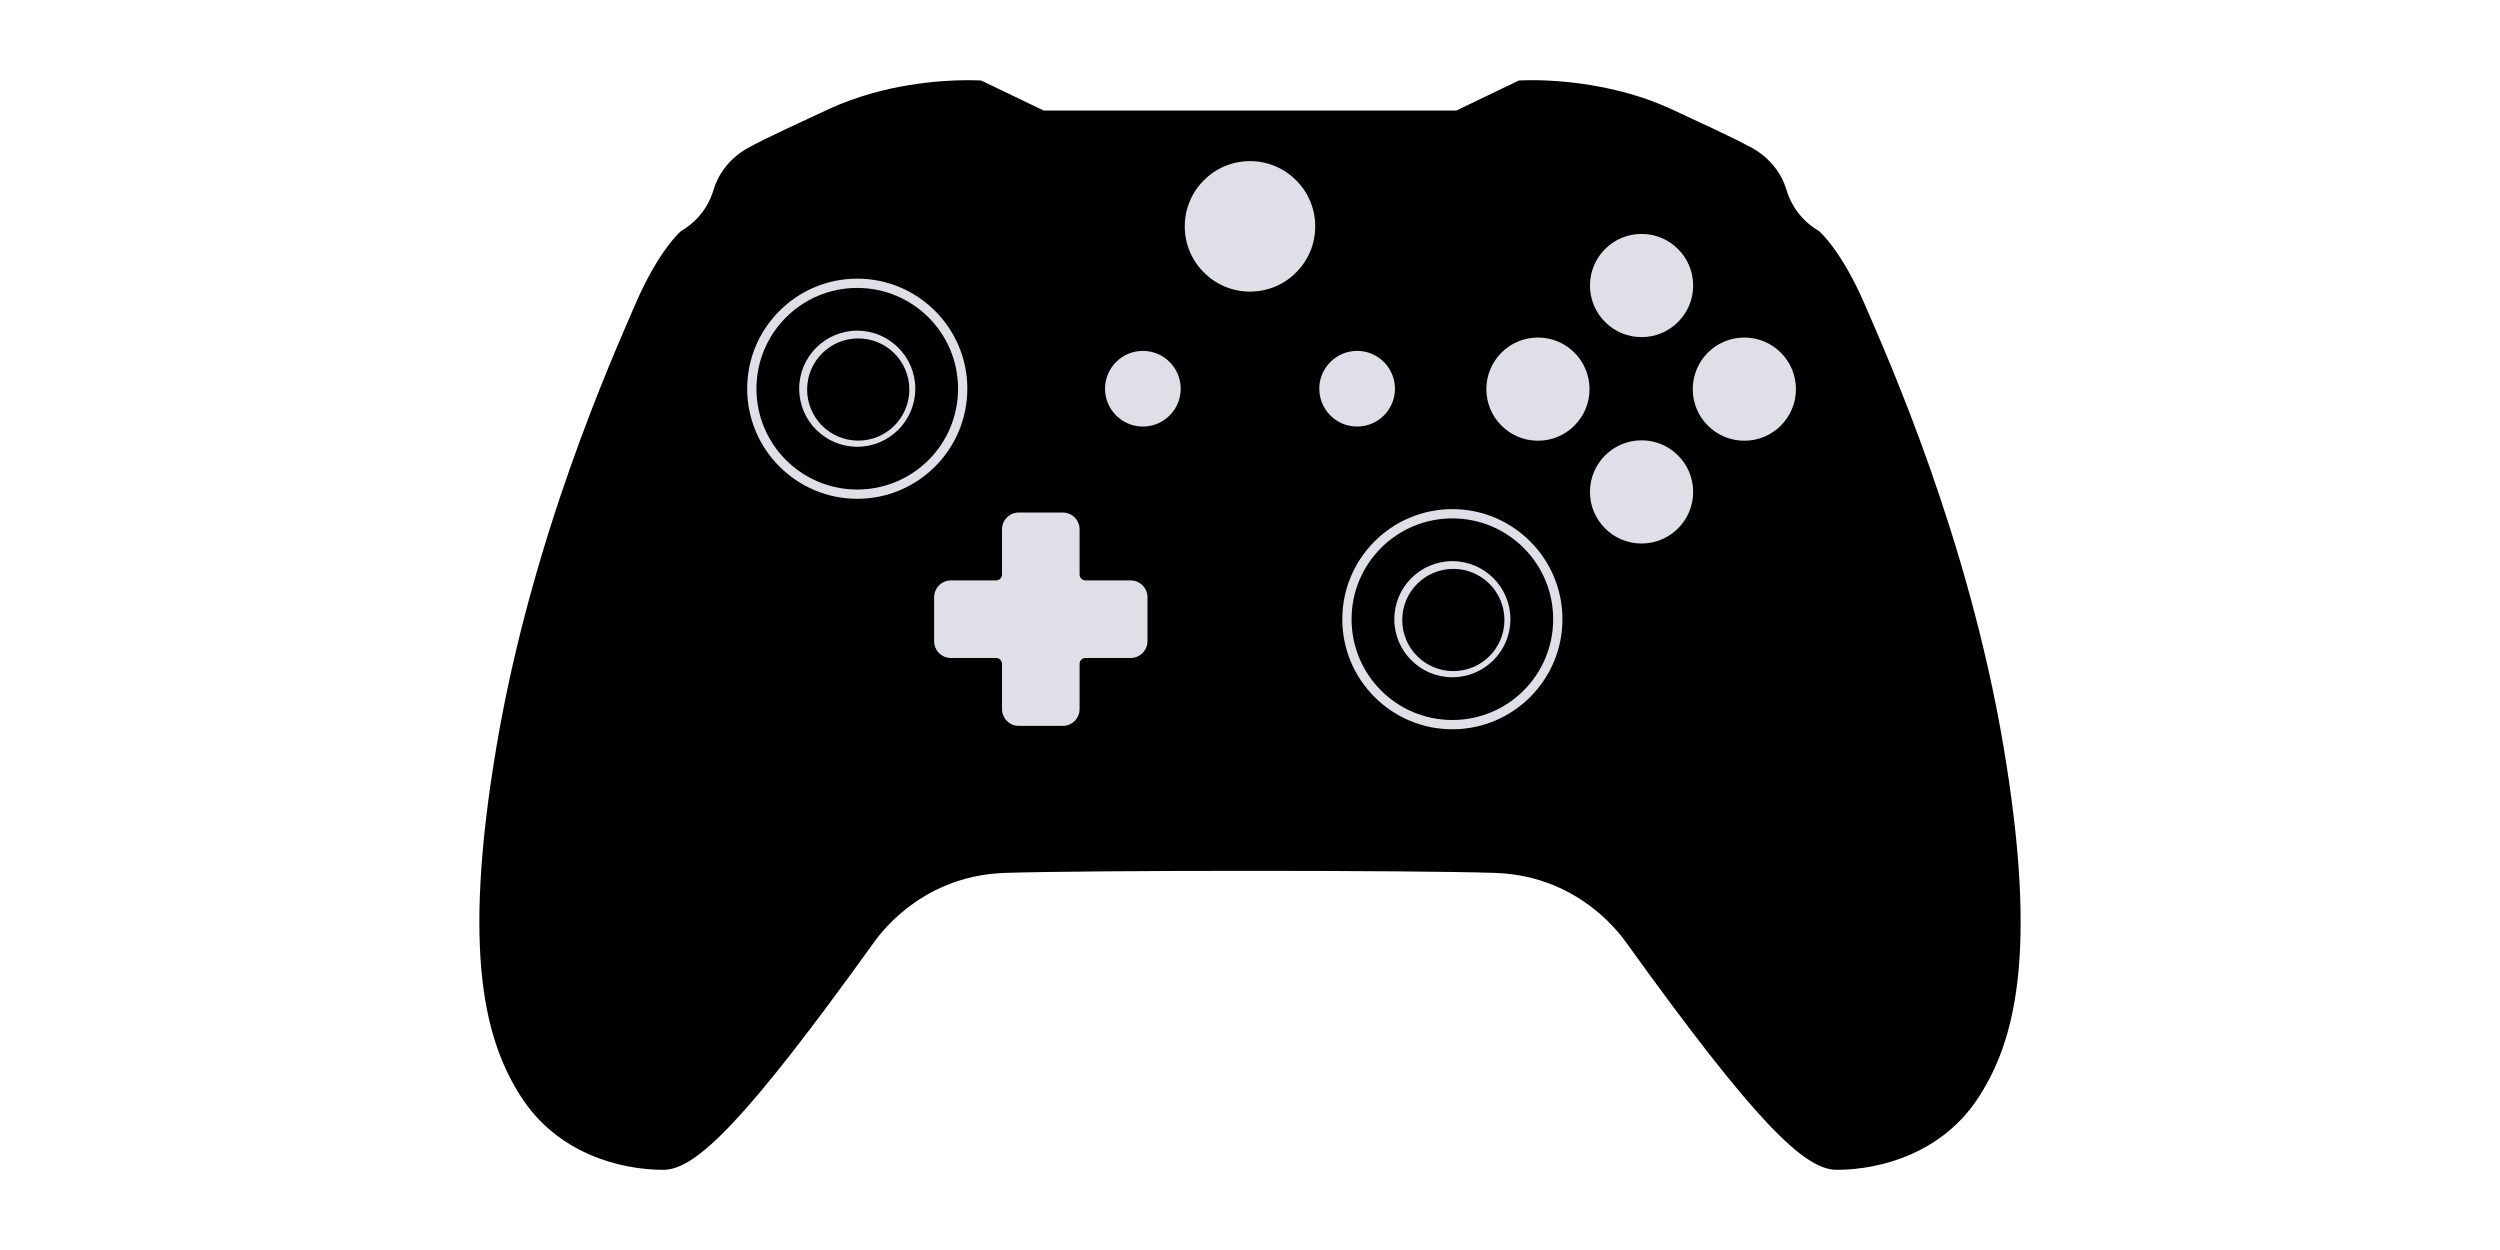
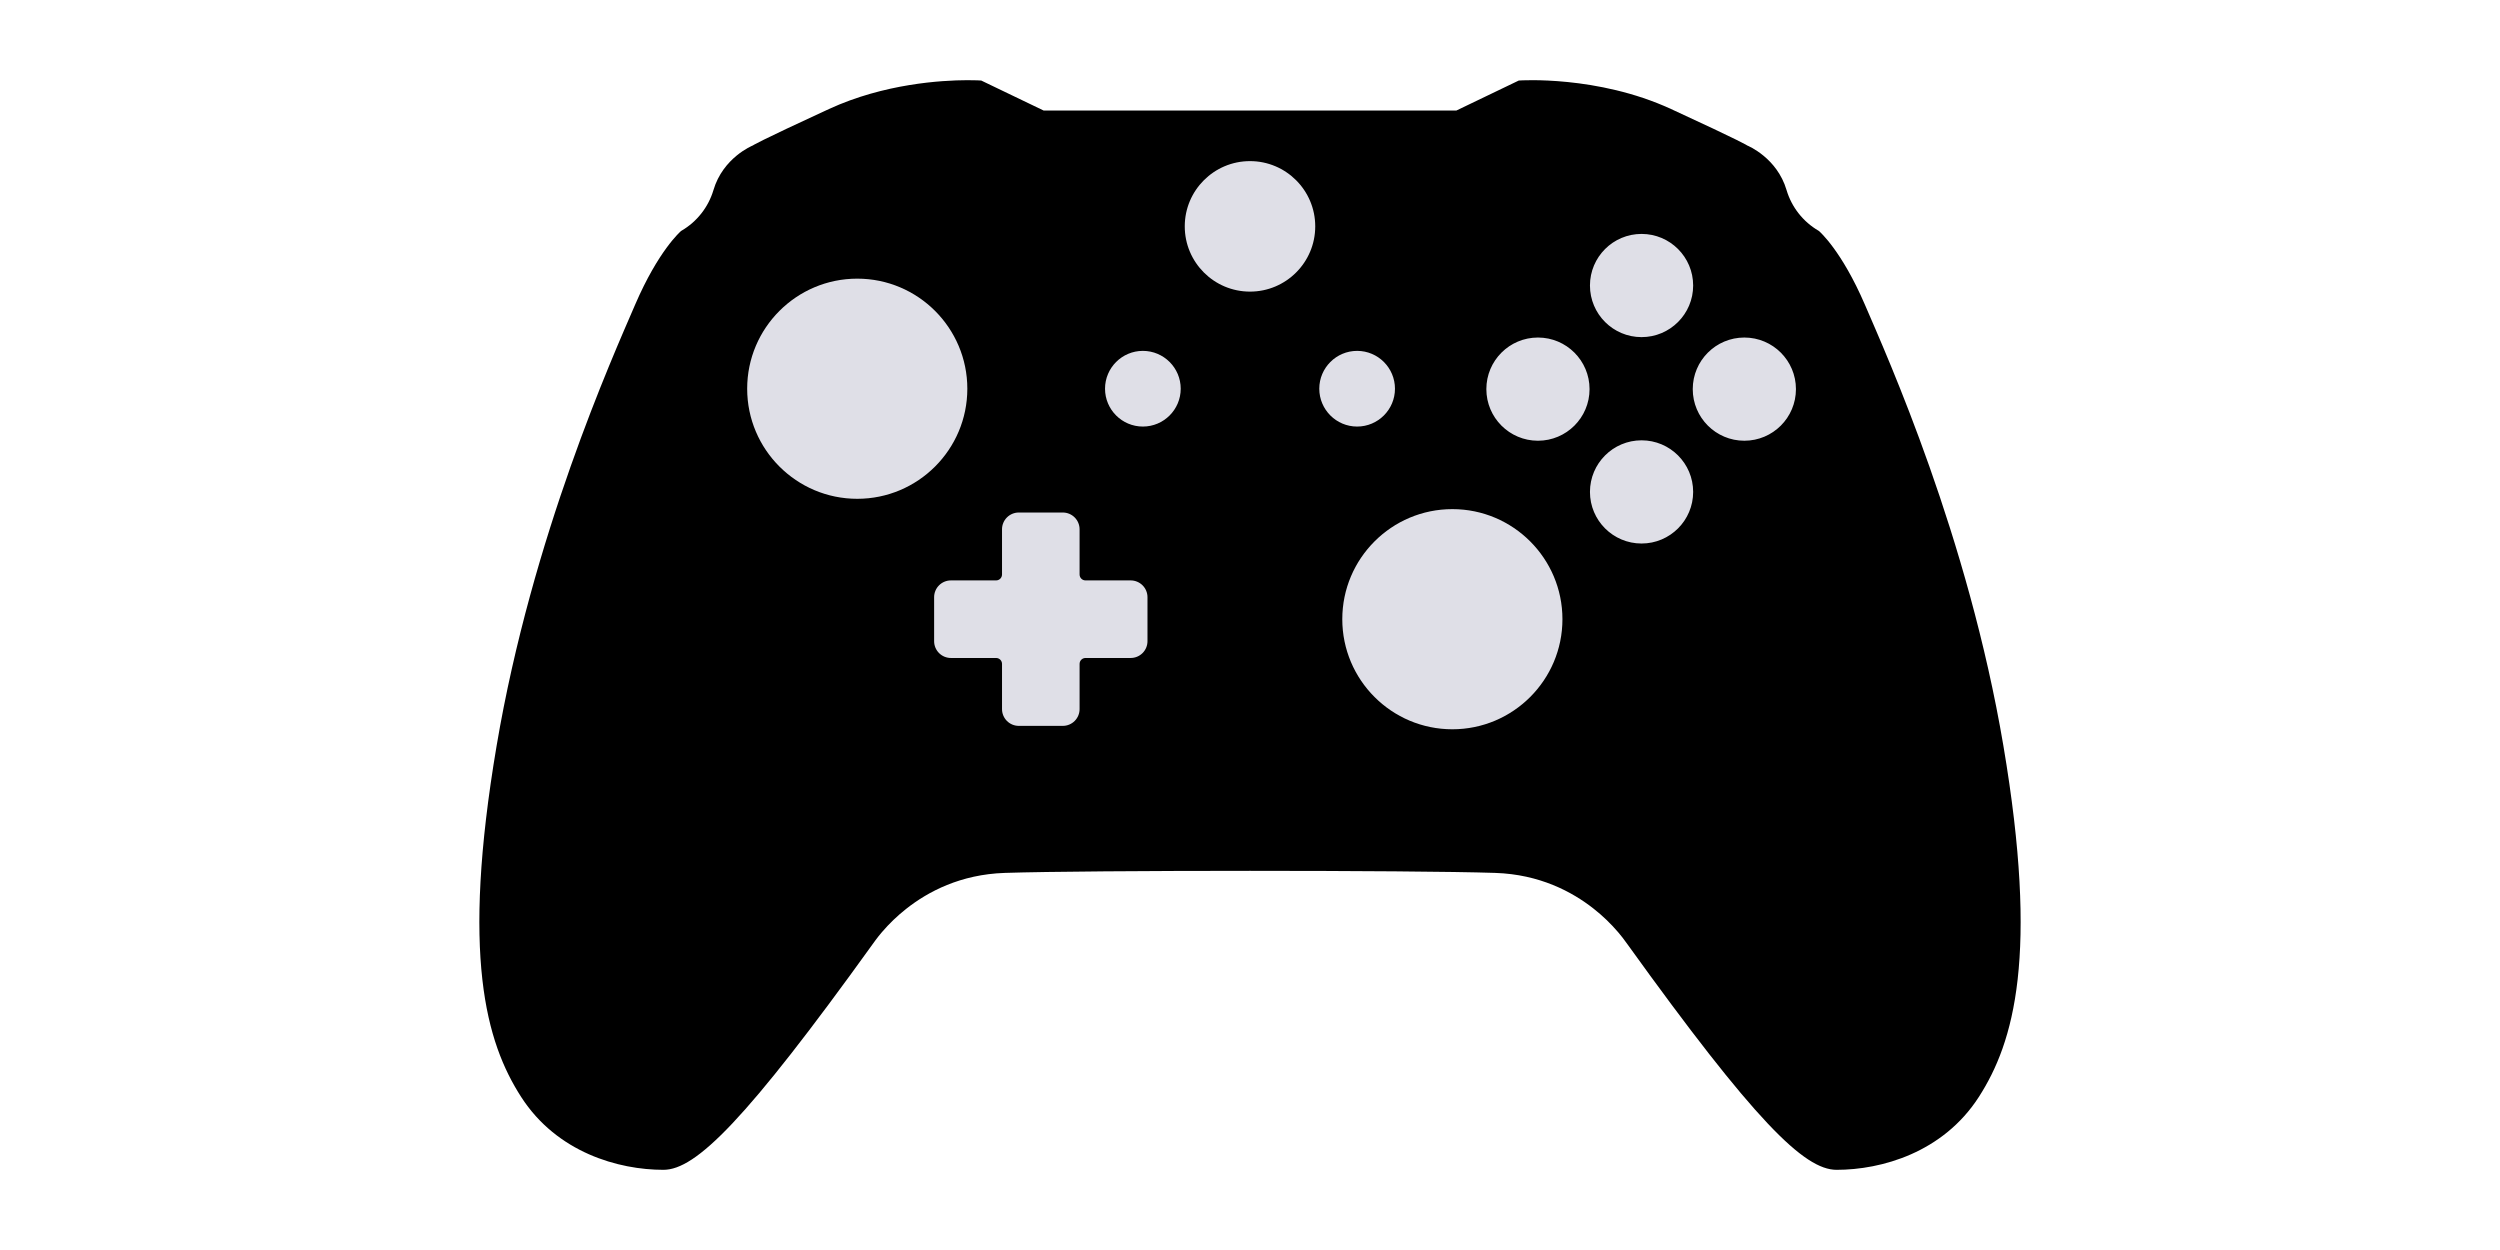
- <svg xmlns="http://www.w3.org/2000/svg" xml:space="preserve" width="1000" height="500">
-   <path d="M386.83 32.073c-10.13.031-33.148 1.363-55.205 11.518-14.45 6.652-22.09 10.308-26.137 12.31-2.023 1.002-3.146 1.59-3.787 1.94-.384.21-.429.252-.588.355-.243.099-11.917 4.892-15.736 17.852a28.12 28.12 0 0 1-12.766 16.234l-.148.088-.131.111s-2.359 2.054-5.74 6.68c-3.382 4.627-7.893 11.918-12.524 22.666-9.13 21.19-41.25 92.675-55.43 176.531-14.169 83.793-4.31 118.485 9.848 140.454 14.327 22.229 38.936 29.117 56.897 29.117 12.965-.001 32.898-19.655 83.806-90.451.18-.189.128-.168.178-.237l.203-.283c.16-.225.378-.532.662-.916a59 59 0 0 1 2.49-3.127 69 69 0 0 1 9.782-9.398c8.684-6.849 21.684-13.77 39.422-14.354 33.578-1.107 162.577-1.104 196.156 0 17.738.584 30.738 7.505 39.422 14.354a69 69 0 0 1 9.78 9.4 59 59 0 0 1 3.356 4.324c.05.068.002.05.172.229 51.093 71.052 70.9 90.457 83.807 90.459 17.963 0 42.57-6.89 56.894-29.117 14.158-21.968 24.016-56.66 9.852-140.448-14.174-83.85-46.298-155.347-55.428-176.539-4.63-10.75-9.141-18.04-12.523-22.666s-5.74-6.678-5.74-6.678l-.131-.11-.149-.089a28.12 28.12 0 0 1-12.767-16.234l-.002-.008c-3.821-12.954-15.492-17.745-15.735-17.844-.16-.104-.203-.146-.586-.355-.64-.35-1.763-.938-3.787-1.94-4.046-2.003-11.687-5.658-26.136-12.31-29.409-13.538-60.528-11.395-60.528-11.395l-.361.026-24.934 11.988H417.447l-24.934-11.988-.36-.026s-1.946-.133-5.323-.123" style="fill:#000;fill-rule:evenodd;stroke-width:3.083;stroke-linecap:round;stroke-miterlimit:7;paint-order:stroke markers fill" />
-   <path d="M500 64.448c-14.4 0-26.097 11.697-26.097 26.098S485.6 116.645 500 116.645s26.096-11.698 26.096-26.099S514.402 64.448 500 64.448" style="baseline-shift:baseline;display:inline;overflow:visible;vector-effect:none;fill:#dfdfe7;stroke-width:1.084;stop-color:#000;fill-opacity:1" />
-   <path d="M407.538 205.006a6.713 6.713 0 0 0-6.73 6.73v18.058a2.37 2.37 0 0 1-2.372 2.372H380.38a6.713 6.713 0 0 0-6.73 6.729v17.567a6.713 6.713 0 0 0 6.73 6.73h18.056a2.37 2.37 0 0 1 2.372 2.37v18.058a6.713 6.713 0 0 0 6.73 6.73h17.568a6.713 6.713 0 0 0 6.728-6.73v-18.057a2.37 2.37 0 0 1 2.372-2.372h18.06a6.713 6.713 0 0 0 6.727-6.729v-17.567a6.713 6.713 0 0 0-6.728-6.729h-18.06a2.37 2.37 0 0 1-2.372-2.372v-18.058a6.713 6.713 0 0 0-6.727-6.729z" style="fill:#dfdfe7;fill-rule:evenodd;stroke:none;stroke-width:2.854;stroke-miterlimit:7;paint-order:stroke markers fill;fill-opacity:1" />
-   <circle cx="656.623" cy="114.209" r="19.229" style="fill:#dfdfe7;stroke:#dfdfe7;stroke-width:2.822;fill-opacity:1;stroke-opacity:1" />
-   <circle cx="656.623" cy="196.768" r="19.229" style="fill:#dfdfe7;stroke:#dfdfe7;stroke-width:2.822;fill-opacity:1;stroke-opacity:1" />
-   <circle cx="-155.652" cy="615.18" r="19.229" style="fill:#dfdfe7;stroke:#dfdfe7;stroke-width:2.822;fill-opacity:1;stroke-opacity:1" transform="rotate(-90)" />
-   <circle cx="-155.652" cy="697.738" r="19.229" style="fill:#dfdfe7;stroke:#dfdfe7;stroke-width:2.822;fill-opacity:1;stroke-opacity:1" transform="rotate(-90)" />
-   <g style="fill:#dfdfe7;fill-opacity:1">
-     <path d="M542.851 140.352c-8.348 0-15.137 6.788-15.137 15.136 0 8.349 6.789 15.135 15.137 15.135s15.137-6.786 15.137-15.135-6.789-15.136-15.137-15.136m-85.702 0c8.348 0 15.137 6.788 15.137 15.136 0 8.349-6.79 15.135-15.137 15.135s-15.137-6.786-15.137-15.135 6.789-15.136 15.137-15.136" style="baseline-shift:baseline;display:inline;overflow:visible;vector-effect:none;fill:#dfdfe7;stop-color:#000;fill-opacity:1" />
+ <svg xmlns="http://www.w3.org/2000/svg" xml:space="preserve" width="1000" height="500" version="1.1" id="svg10">
+   <defs id="defs10" />
+   <path d="M386.83 32.073c-10.13.031-33.148 1.363-55.205 11.518-14.45 6.652-22.09 10.308-26.137 12.31-2.023 1.002-3.146 1.59-3.787 1.94-.384.21-.429.252-.588.355-.243.099-11.917 4.892-15.736 17.852a28.12 28.12 0 0 1-12.766 16.234l-.148.088-.131.111s-2.359 2.054-5.74 6.68c-3.382 4.627-7.893 11.918-12.524 22.666-9.13 21.19-41.25 92.675-55.43 176.531-14.169 83.793-4.31 118.485 9.848 140.454 14.327 22.229 38.936 29.117 56.897 29.117 12.965-.001 32.898-19.655 83.806-90.451.18-.189.128-.168.178-.237l.203-.283c.16-.225.378-.532.662-.916a59 59 0 0 1 2.49-3.127 69 69 0 0 1 9.782-9.398c8.684-6.849 21.684-13.77 39.422-14.354 33.578-1.107 162.577-1.104 196.156 0 17.738.584 30.738 7.505 39.422 14.354a69 69 0 0 1 9.78 9.4 59 59 0 0 1 3.356 4.324c.05.068.002.05.172.229 51.093 71.052 70.9 90.457 83.807 90.459 17.963 0 42.57-6.89 56.894-29.117 14.158-21.968 24.016-56.66 9.852-140.448-14.174-83.85-46.298-155.347-55.428-176.539-4.63-10.75-9.141-18.04-12.523-22.666s-5.74-6.678-5.74-6.678l-.131-.11-.149-.089a28.12 28.12 0 0 1-12.767-16.234l-.002-.008c-3.821-12.954-15.492-17.745-15.735-17.844-.16-.104-.203-.146-.586-.355-.64-.35-1.763-.938-3.787-1.94-4.046-2.003-11.687-5.658-26.136-12.31-29.409-13.538-60.528-11.395-60.528-11.395l-.361.026-24.934 11.988H417.447l-24.934-11.988-.36-.026s-1.946-.133-5.323-.123" style="fill:#000;fill-rule:evenodd;stroke-width:3.083;stroke-linecap:round;stroke-miterlimit:7;paint-order:stroke markers fill" id="path1" />
+   <path d="M500 64.448c-14.4 0-26.097 11.697-26.097 26.098S485.6 116.645 500 116.645s26.096-11.698 26.096-26.099S514.402 64.448 500 64.448" style="baseline-shift:baseline;display:inline;overflow:visible;vector-effect:none;fill:#dfdfe7;stroke-width:1.084;stop-color:#000;fill-opacity:1" id="path2" />
+   <path d="M407.538 205.006a6.713 6.713 0 0 0-6.73 6.73v18.058a2.37 2.37 0 0 1-2.372 2.372H380.38a6.713 6.713 0 0 0-6.73 6.729v17.567a6.713 6.713 0 0 0 6.73 6.73h18.056a2.37 2.37 0 0 1 2.372 2.37v18.058a6.713 6.713 0 0 0 6.73 6.73h17.568a6.713 6.713 0 0 0 6.728-6.73v-18.057a2.37 2.37 0 0 1 2.372-2.372h18.06a6.713 6.713 0 0 0 6.727-6.729v-17.567a6.713 6.713 0 0 0-6.728-6.729h-18.06a2.37 2.37 0 0 1-2.372-2.372v-18.058a6.713 6.713 0 0 0-6.727-6.729z" style="fill:#dfdfe7;fill-rule:evenodd;stroke:none;stroke-width:2.854;stroke-miterlimit:7;paint-order:stroke markers fill;fill-opacity:1" id="path3" />
+   <circle cx="656.623" cy="114.209" r="19.229" style="fill:#dfdfe7;stroke:#dfdfe7;stroke-width:2.822;fill-opacity:1;stroke-opacity:1" id="circle3" />
+   <circle cx="656.623" cy="196.768" r="19.229" style="fill:#dfdfe7;stroke:#dfdfe7;stroke-width:2.822;fill-opacity:1;stroke-opacity:1" id="circle4" />
+   <circle cx="-155.652" cy="615.18" r="19.229" style="fill:#dfdfe7;stroke:#dfdfe7;stroke-width:2.822;fill-opacity:1;stroke-opacity:1" transform="rotate(-90)" id="circle5" />
+   <circle cx="-155.652" cy="697.738" r="19.229" style="fill:#dfdfe7;stroke:#dfdfe7;stroke-width:2.822;fill-opacity:1;stroke-opacity:1" transform="rotate(-90)" id="circle6" />
+   <g style="fill:#dfdfe7;fill-opacity:1" id="g6">
+     <path d="M542.851 140.352c-8.348 0-15.137 6.788-15.137 15.136 0 8.349 6.789 15.135 15.137 15.135s15.137-6.786 15.137-15.135-6.789-15.136-15.137-15.136m-85.702 0c8.348 0 15.137 6.788 15.137 15.136 0 8.349-6.79 15.135-15.137 15.135s-15.137-6.786-15.137-15.135 6.789-15.136 15.137-15.136" style="baseline-shift:baseline;display:inline;overflow:visible;vector-effect:none;fill:#dfdfe7;stop-color:#000;fill-opacity:1" id="path6" />
  </g>
-   <g style="fill:#dfdfe7;fill-opacity:1">
-     <path d="M546.145 730.753c-14.012 0-25.392 11.38-25.392 25.392s11.38 25.391 25.392 25.391 25.391-11.38 25.391-25.391c0-14.012-11.38-25.392-25.391-25.392m.424 3.39c12.354 0 22.347 9.992 22.347 22.346s-9.993 22.35-22.347 22.35-22.349-9.994-22.349-22.349c0-12.354 9.993-22.345 22.349-22.345" style="baseline-shift:baseline;display:inline;overflow:visible;vector-effect:none;fill:#dfdfe7;fill-opacity:1;stroke-width:1.079;stop-color:#000" transform="translate(81.464 -443.858)scale(.91456)" />
-     <path d="M546.145 708C519.579 708 498 729.58 498 756.145s21.58 48.144 48.144 48.144c26.566 0 48.145-21.579 48.145-48.143 0-26.567-21.579-48.146-48.144-48.146m0 4.06c24.371 0 44.086 19.712 44.086 44.086 0 24.37-19.715 44.084-44.086 44.084-24.372 0-44.087-19.712-44.087-44.085 0-24.372 19.715-44.087 44.087-44.087" style="baseline-shift:baseline;display:inline;overflow:visible;vector-effect:none;fill:#dfdfe7;fill-opacity:1;stroke-width:1.079;stop-color:#000" transform="translate(81.464 -443.858)scale(.91456)" />
+   <g style="fill:#dfdfe7;fill-opacity:1" id="g8">
+     <path d="M 546.145,708 C 519.579,708 498,729.58 498,756.145 c 0,26.565 21.58,48.144 48.144,48.144 26.566,0 48.145,-21.579 48.145,-48.143 C 594.289,729.579 572.71,708 546.145,708" style="baseline-shift:baseline;display:inline;overflow:visible;vector-effect:none;fill:#dfdfe7;fill-opacity:1;stroke-width:1.079;stop-color:#000000" transform="matrix(0.91456,0,0,0.91456,81.464,-443.858)" id="path8" />
  </g>
-   <g style="fill:#dfdfe7;fill-opacity:1">
-     <path d="M546.145 730.753c-14.012 0-25.392 11.38-25.392 25.392s11.38 25.391 25.392 25.391 25.391-11.38 25.391-25.391c0-14.012-11.38-25.392-25.391-25.392m.424 3.39c12.354 0 22.347 9.992 22.347 22.346s-9.993 22.35-22.347 22.35-22.349-9.994-22.349-22.349c0-12.354 9.993-22.345 22.349-22.345" style="baseline-shift:baseline;display:inline;overflow:visible;vector-effect:none;fill:#dfdfe7;fill-opacity:1;stroke-width:1.079;stop-color:#000" transform="translate(-156.58 -536.049)scale(.91456)" />
-     <path d="M546.145 708C519.579 708 498 729.58 498 756.145s21.58 48.144 48.144 48.144c26.566 0 48.145-21.579 48.145-48.143 0-26.567-21.579-48.146-48.144-48.146m0 4.06c24.371 0 44.086 19.712 44.086 44.086 0 24.37-19.715 44.084-44.086 44.084-24.372 0-44.087-19.712-44.087-44.085 0-24.372 19.715-44.087 44.087-44.087" style="baseline-shift:baseline;display:inline;overflow:visible;vector-effect:none;fill:#dfdfe7;fill-opacity:1;stroke-width:1.079;stop-color:#000" transform="translate(-156.58 -536.049)scale(.91456)" />
+   <g style="fill:#dfdfe7;fill-opacity:1" id="g10">
+     <path d="M 546.145,708 C 519.579,708 498,729.58 498,756.145 c 0,26.565 21.58,48.144 48.144,48.144 26.566,0 48.145,-21.579 48.145,-48.143 C 594.289,729.579 572.71,708 546.145,708" style="baseline-shift:baseline;display:inline;overflow:visible;vector-effect:none;fill:#dfdfe7;fill-opacity:1;stroke-width:1.079;stop-color:#000000" transform="matrix(0.91456,0,0,0.91456,-156.58,-536.049)" id="path10" />
  </g>
</svg>
